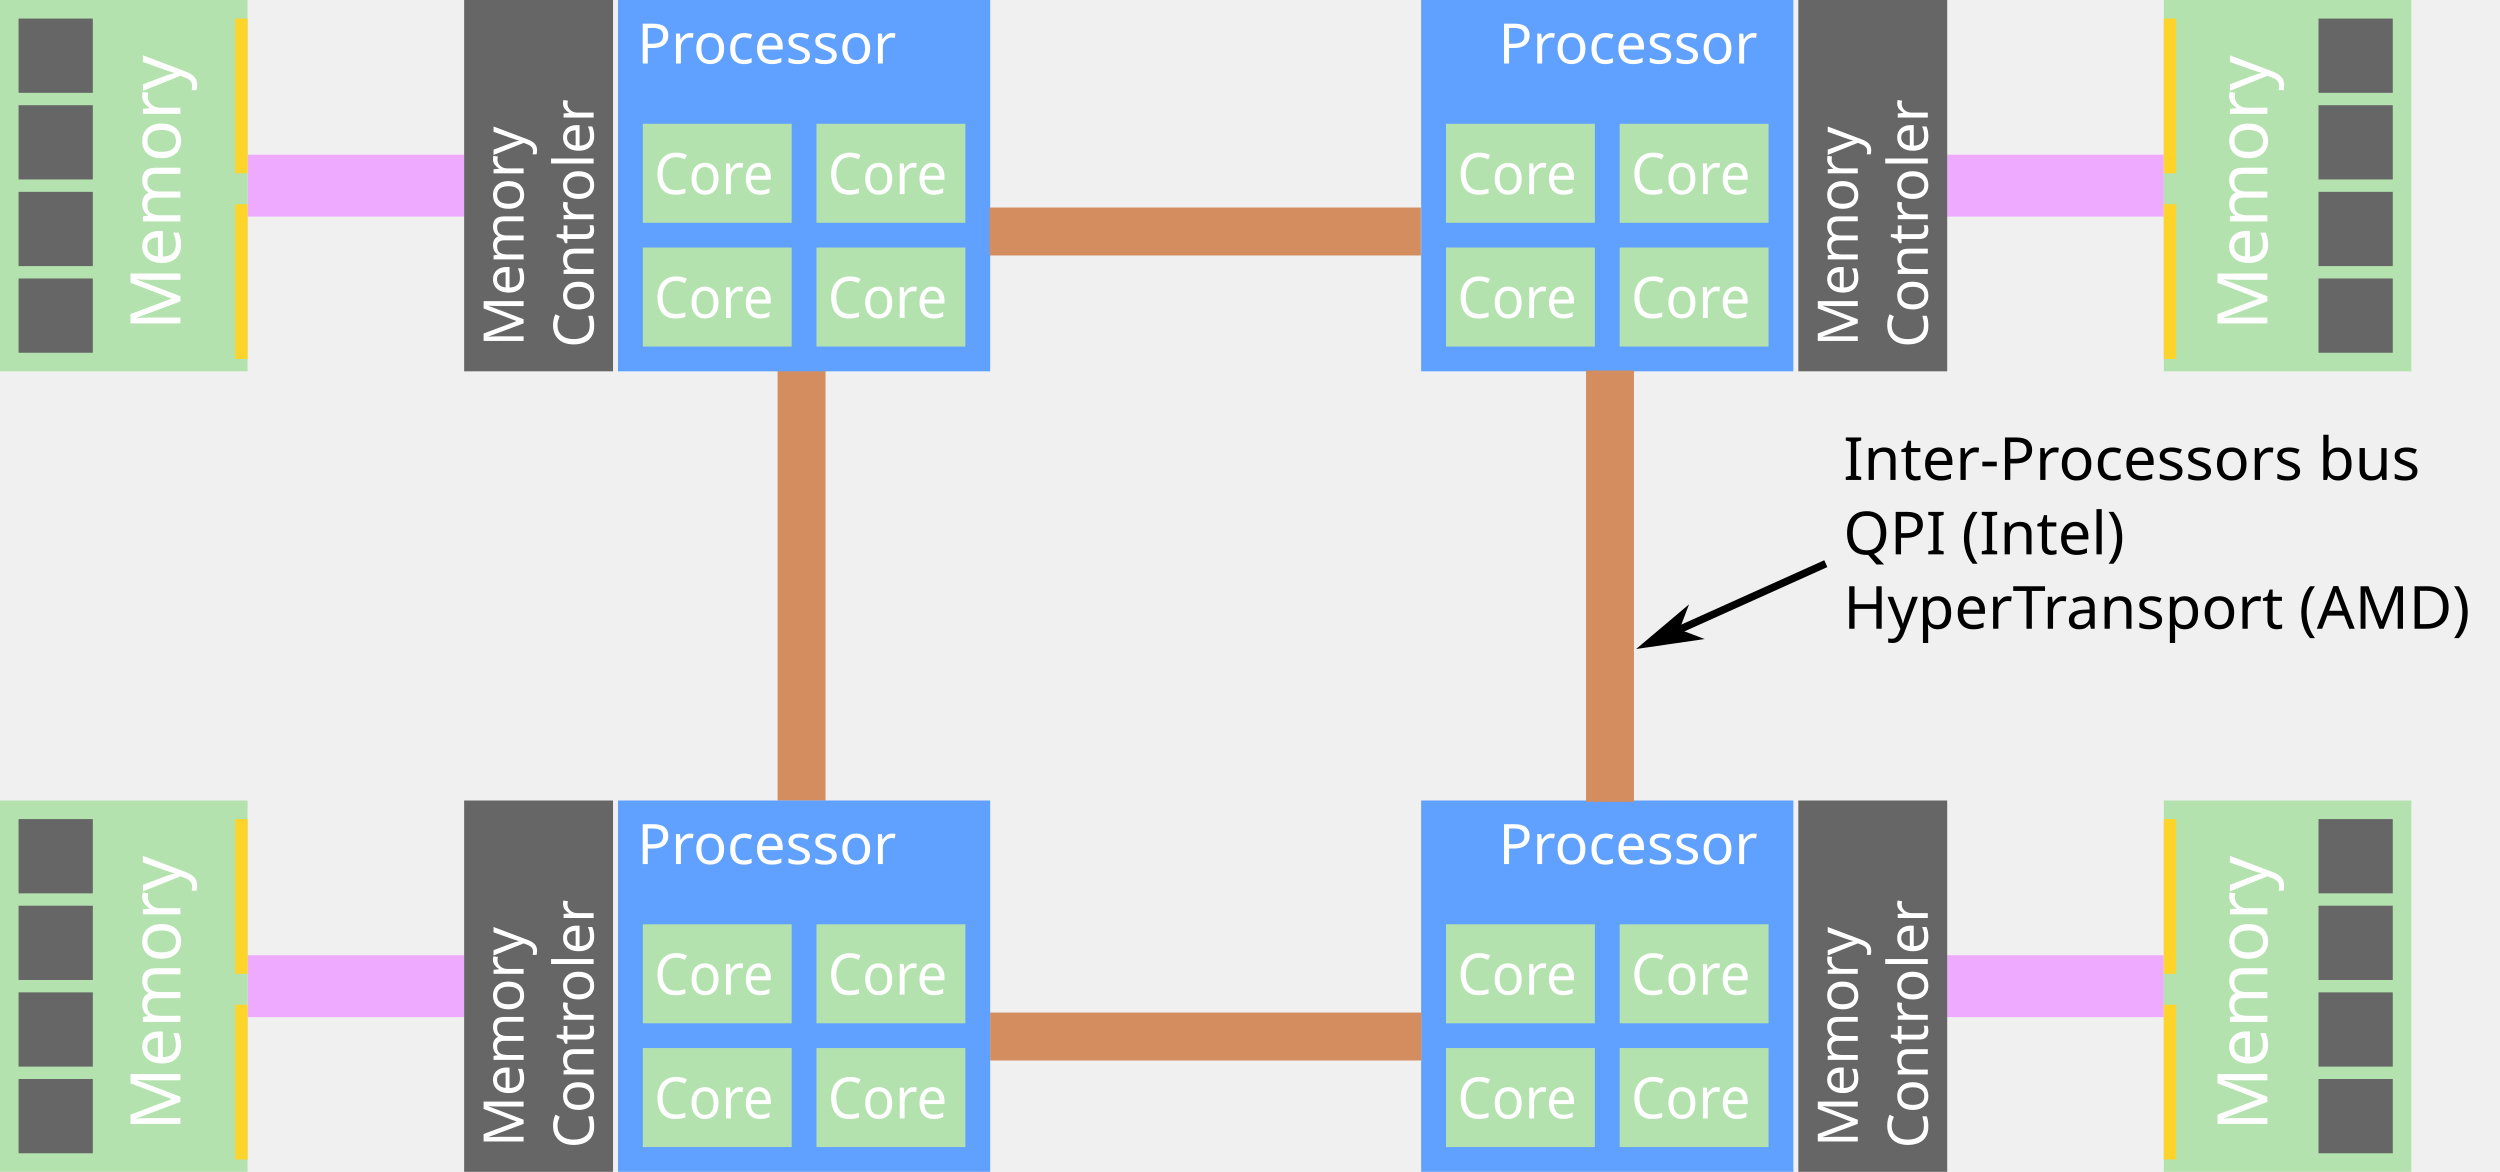
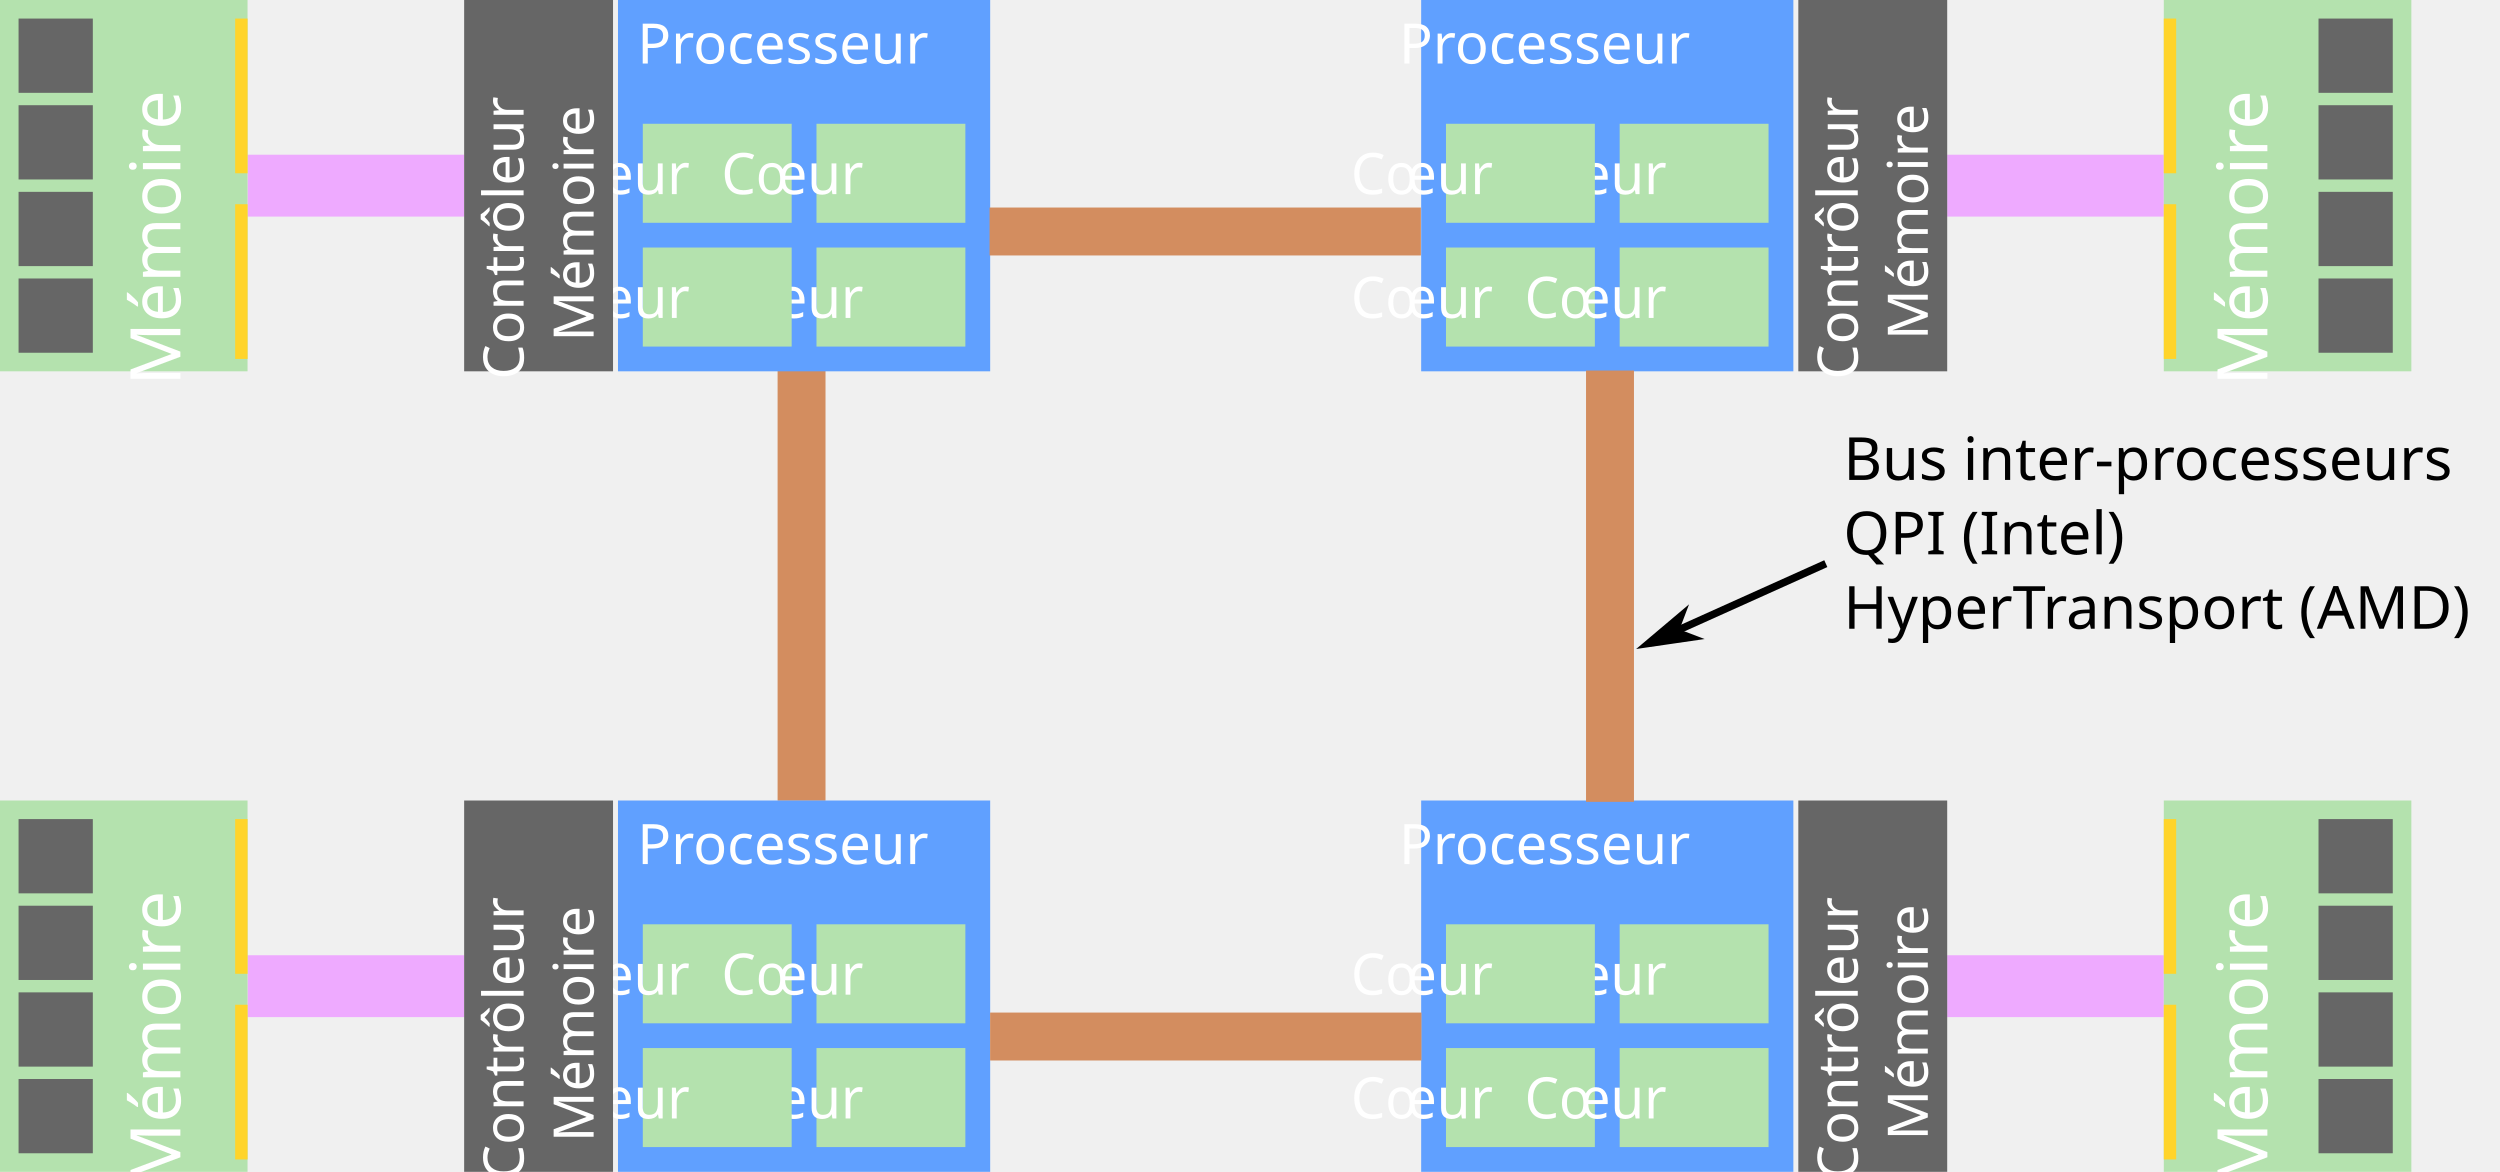
<svg xmlns="http://www.w3.org/2000/svg" width="924.203" height="433.204" id="svg2383" version="1.1">
  <defs id="defs2385">
    <marker orient="auto" refY="0" refX="0" id="Arrow1Mend" style="overflow:visible">
      <path id="path4624" d="M 0,0 5,-5 -12.5,0 5,5 0,0 z" style="fill-rule:evenodd;stroke:#000000;stroke-width:1pt;marker-start:none" transform="matrix(-0.4,0,0,-0.4,-4,0)" />
    </marker>
  </defs>
  <g id="layer1" transform="translate(-64.08477,-37.34636)">
    <rect y="94.542" x="-864.001" height="22.878" width="80.073" id="rect3850" style="fill:#eeaaff;fill-opacity:1;stroke:none;opacity:1" transform="scale(-1,1)" />
    <rect style="opacity:1;fill:#60a0ff;fill-opacity:1;stroke:none" id="rect3854" width="137.593" height="137.269" x="-727.056" y="37.346" transform="scale(-1,1)" />
-     <text xml:space="preserve" style="font-size:20.686px;font-style:normal;font-variant:normal;font-weight:normal;font-stretch:normal;fill:#ffffff;fill-opacity:1;stroke:none;font-family:Sans;-inkscape-font-specification:Sans;opacity:1" x="617.356" y="60.919" id="text3856" transform="scale(1.001179,0.9988228)">
-       <tspan id="tspan3858" x="617.356" y="60.919">Processor</tspan>
+     <text xml:space="preserve" style="font-size:20.686px;font-style:normal;font-variant:normal;font-weight:normal;font-stretch:normal;text-align:end;text-anchor:end;fill:#ffffff;fill-opacity:1;stroke:none;font-family:Sans;-inkscape-font-specification:Sans" x="715.018" y="60.919" id="text3856" transform="scale(1.001179,0.9988228)">
+       <tspan id="tspan3858" x="715.018" y="60.919">Processeur</tspan>
    </text>
    <rect style="opacity:1;fill:#b4e2ae;fill-opacity:1;stroke:none" id="rect3860" width="55.037" height="36.605" x="-717.883" y="83.103" transform="scale(-1,1)" />
-     <text xml:space="preserve" style="font-size:20.649px;font-style:normal;font-variant:normal;font-weight:normal;font-stretch:normal;fill:#ffffff;fill-opacity:1;stroke:none;font-family:Sans;-inkscape-font-specification:Sans;opacity:1" x="684.507" y="106.333" id="text3862" transform="scale(0.9744757,1.026193)">
-       <tspan id="tspan3864" x="684.507" y="106.333">Core</tspan>
+     <text xml:space="preserve" style="font-size:20.649px;font-style:normal;font-variant:normal;font-weight:normal;font-stretch:normal;fill:#ffffff;fill-opacity:1;stroke:none;font-family:Sans;-inkscape-font-specification:Sans;text-anchor:middle;text-align:center" x="707.293" y="106.333" id="text3862" transform="scale(0.9744757,1.026193)">
+       <tspan id="tspan3864" x="684.507" y="106.333">Cœur</tspan>
    </text>
    <rect y="83.103" x="-653.674" height="36.605" width="55.037" id="rect3866" style="opacity:1;fill:#b4e2ae;fill-opacity:1;stroke:none" transform="scale(-1,1)" />
-     <text id="text3868" y="106.333" x="618.615" style="font-size:20.649px;font-style:normal;font-variant:normal;font-weight:normal;font-stretch:normal;fill:#ffffff;fill-opacity:1;stroke:none;font-family:Sans;-inkscape-font-specification:Sans;opacity:1" xml:space="preserve" transform="scale(0.9744757,1.026193)">
-       <tspan y="106.333" x="618.615" id="tspan3870">Core</tspan>
+     <text id="text3868" y="106.333" x="641.401" style="font-size:20.649px;font-style:normal;font-variant:normal;font-weight:normal;font-stretch:normal;fill:#ffffff;fill-opacity:1;stroke:none;font-family:Sans;-inkscape-font-specification:Sans;text-anchor:middle;text-align:center" xml:space="preserve" transform="scale(0.9744757,1.026193)">
+       <tspan y="106.333" x="618.615" id="tspan3870">Cœur</tspan>
    </text>
    <rect style="opacity:1;fill:#b4e2ae;fill-opacity:1;stroke:none" id="rect3872" width="55.037" height="36.605" x="-653.674" y="128.859" transform="scale(-1,1)" />
-     <text xml:space="preserve" style="font-size:20.649px;font-style:normal;font-variant:normal;font-weight:normal;font-stretch:normal;fill:#ffffff;fill-opacity:1;stroke:none;font-family:Sans;-inkscape-font-specification:Sans;opacity:1" x="618.615" y="150.922" id="text3874" transform="scale(0.9744757,1.026193)">
-       <tspan id="tspan3876" x="618.615" y="150.922">Core</tspan>
+     <text xml:space="preserve" style="font-size:20.649px;font-style:normal;font-variant:normal;font-weight:normal;font-stretch:normal;fill:#ffffff;fill-opacity:1;stroke:none;font-family:Sans;-inkscape-font-specification:Sans;text-anchor:middle;text-align:center" x="641.401" y="150.922" id="text3874" transform="scale(0.9744757,1.026193)">
+       <tspan id="tspan3876" x="618.615" y="150.922">Cœur</tspan>
    </text>
    <rect y="128.859" x="-717.883" height="36.605" width="55.037" id="rect3878" style="opacity:1;fill:#b4e2ae;fill-opacity:1;stroke:none" transform="scale(-1,1)" />
-     <text id="text3880" y="150.922" x="684.507" style="font-size:20.649px;font-style:normal;font-variant:normal;font-weight:normal;font-stretch:normal;fill:#ffffff;fill-opacity:1;stroke:none;font-family:Sans;-inkscape-font-specification:Sans;opacity:1" xml:space="preserve" transform="scale(0.9744757,1.026193)">
-       <tspan y="150.922" x="684.507" id="tspan3882">Core</tspan>
+     <text id="text3880" y="150.922" x="707.293" style="font-size:20.649px;font-style:normal;font-variant:normal;font-weight:normal;font-stretch:normal;fill:#ffffff;fill-opacity:1;stroke:none;font-family:Sans;-inkscape-font-specification:Sans;text-anchor:middle;text-align:center" xml:space="preserve" transform="scale(0.9744757,1.026193)">
+       <tspan y="150.922" x="684.507" id="tspan3882">Cœur</tspan>
    </text>
    <rect style="opacity:1;fill:#666666;fill-opacity:1;stroke:none" id="rect3884" width="55.037" height="137.269" x="-783.928" y="37.346" transform="scale(-1,1)" />
-     <text xml:space="preserve" style="font-size:20.686px;font-style:normal;font-variant:normal;font-weight:normal;font-stretch:normal;text-align:center;writing-mode:lr-tb;text-anchor:middle;fill:#ffffff;fill-opacity:1;stroke:none;font-family:Sans;-inkscape-font-specification:Sans;opacity:1" x="-106.676" y="749.984" id="text3886" transform="matrix(0,-0.9988228,1.001179,0,0,0)">
-       <tspan id="tspan3888" x="-103.384" y="749.984">Memory </tspan>
-       <tspan x="-106.676" y="775.841" id="tspan3890">Controler</tspan>
+     <text xml:space="preserve" style="font-size:20.686px;font-style:normal;font-variant:normal;font-weight:normal;font-stretch:normal;text-align:center;writing-mode:lr-tb;text-anchor:middle;fill:#ffffff;fill-opacity:1;stroke:none;font-family:Sans;-inkscape-font-specification:Sans" x="-106.676" y="749.984" id="text3886" transform="matrix(0,-0.9988228,1.001179,0,0,0)">
+       <tspan id="tspan3888" x="-106.676" y="749.984">Contrôleur</tspan>
+       <tspan x="-103.384" y="775.841" id="tspan3890">Mémoire </tspan>
    </text>
    <rect y="37.346" x="-955.514" height="137.269" width="91.513" id="rect3898" style="fill:#b4e2ae;fill-opacity:1;stroke:none;opacity:1" transform="scale(-1,1)" />
    <rect y="140.298" x="-948.65" height="27.454" width="27.454" id="rect3900" style="fill:#666666;fill-opacity:1;stroke:none;opacity:1" transform="scale(-1,1)" />
    <rect style="fill:#666666;fill-opacity:1;stroke:none;opacity:1" id="rect3902" width="27.454" height="27.454" x="-948.65" y="108.269" transform="scale(-1,1)" />
    <rect style="fill:#666666;fill-opacity:1;stroke:none;opacity:1" id="rect3904" width="27.454" height="27.454" x="-948.65" y="76.239" transform="scale(-1,1)" />
    <rect y="44.21" x="-948.65" height="27.454" width="27.454" id="rect3906" style="fill:#666666;fill-opacity:1;stroke:none;opacity:1" transform="scale(-1,1)" />
    <rect y="112.844" x="-868.577" height="57.195" width="4.576" id="rect3908" style="fill:#ffd42a;fill-opacity:1;stroke:none;opacity:1" transform="scale(-1,1)" />
    <rect style="fill:#ffd42a;fill-opacity:1;stroke:none;opacity:1" id="rect3910" width="4.576" height="57.195" x="-868.577" y="44.21" transform="scale(-1,1)" />
-     <text transform="matrix(0,-1,1,0,0,0)" id="text3912" y="902.289" x="-159.4" style="font-size:25.827px;font-style:normal;font-variant:normal;font-weight:normal;font-stretch:normal;writing-mode:lr-tb;fill:#ffffff;fill-opacity:1;stroke:none;font-family:Sans;-inkscape-font-specification:Sans;opacity:1" xml:space="preserve">
-       <tspan y="902.289" x="-159.4" id="tspan3914">Memory</tspan>
+     <text transform="matrix(0,-1,1,0,0,0)" id="text3912" y="902.289" x="-108.516" style="font-size:25.827px;font-style:normal;font-variant:normal;font-weight:normal;font-stretch:normal;text-align:center;writing-mode:lr-tb;text-anchor:middle;fill:#ffffff;fill-opacity:1;stroke:none;font-family:Sans;-inkscape-font-specification:Sans" xml:space="preserve">
+       <tspan y="902.289" x="-108.516" id="tspan3914">Mémoire</tspan>
    </text>
    <rect transform="scale(-1,1)" style="fill:#eeaaff;fill-opacity:1;stroke:none;opacity:1" id="rect4062" width="80.073" height="22.878" x="-864.001" y="390.477" />
    <rect transform="scale(-1,1)" y="333.281" x="-727.056" height="137.269" width="137.593" id="rect4066" style="opacity:1;fill:#60a0ff;fill-opacity:1;stroke:none" />
-     <text transform="scale(1.001179,0.9988228)" id="text4068" y="357.203" x="617.356" style="font-size:20.686px;font-style:normal;font-variant:normal;font-weight:normal;font-stretch:normal;fill:#ffffff;fill-opacity:1;stroke:none;font-family:Sans;-inkscape-font-specification:Sans;opacity:1" xml:space="preserve">
-       <tspan y="357.203" x="617.356" id="tspan4070">Processor</tspan>
+     <text transform="scale(1.001179,0.9988228)" id="text4068" y="357.203" x="715.018" style="font-size:20.686px;font-style:normal;font-variant:normal;font-weight:normal;font-stretch:normal;text-align:end;text-anchor:end;fill:#ffffff;fill-opacity:1;stroke:none;font-family:Sans;-inkscape-font-specification:Sans" xml:space="preserve">
+       <tspan y="357.203" x="715.018" id="tspan4070">Processeur</tspan>
    </text>
    <rect transform="scale(-1,1)" y="379.038" x="-717.883" height="36.605" width="55.037" id="rect4072" style="opacity:1;fill:#b4e2ae;fill-opacity:1;stroke:none" />
-     <text transform="scale(0.9744757,1.026193)" id="text4074" y="394.715" x="684.507" style="font-size:20.649px;font-style:normal;font-variant:normal;font-weight:normal;font-stretch:normal;fill:#ffffff;fill-opacity:1;stroke:none;font-family:Sans;-inkscape-font-specification:Sans;opacity:1" xml:space="preserve">
-       <tspan y="394.715" x="684.507" id="tspan4076">Core</tspan>
+     <text transform="scale(0.9744757,1.026193)" id="text4074" y="394.715" x="707.293" style="font-size:20.649px;font-style:normal;font-variant:normal;font-weight:normal;font-stretch:normal;fill:#ffffff;fill-opacity:1;stroke:none;font-family:Sans;-inkscape-font-specification:Sans;text-anchor:middle;text-align:center" xml:space="preserve">
+       <tspan y="394.715" x="684.507" id="tspan4076">Cœur</tspan>
    </text>
    <rect transform="scale(-1,1)" style="opacity:1;fill:#b4e2ae;fill-opacity:1;stroke:none" id="rect4078" width="55.037" height="36.605" x="-653.674" y="379.038" />
-     <text transform="scale(0.9744757,1.026193)" xml:space="preserve" style="font-size:20.649px;font-style:normal;font-variant:normal;font-weight:normal;font-stretch:normal;fill:#ffffff;fill-opacity:1;stroke:none;font-family:Sans;-inkscape-font-specification:Sans;opacity:1" x="618.615" y="394.715" id="text4080">
-       <tspan id="tspan4082" x="618.615" y="394.715">Core</tspan>
+     <text transform="scale(0.9744757,1.026193)" xml:space="preserve" style="font-size:20.649px;font-style:normal;font-variant:normal;font-weight:normal;font-stretch:normal;fill:#ffffff;fill-opacity:1;stroke:none;font-family:Sans;-inkscape-font-specification:Sans;text-anchor:middle;text-align:center" x="641.401" y="394.715" id="text4080">
+       <tspan id="tspan4082" x="618.615" y="394.715">Cœur</tspan>
    </text>
    <rect transform="scale(-1,1)" y="424.794" x="-653.674" height="36.605" width="55.037" id="rect4084" style="opacity:1;fill:#b4e2ae;fill-opacity:1;stroke:none" />
-     <text transform="scale(0.9744757,1.026193)" id="text4086" y="439.303" x="618.615" style="font-size:20.649px;font-style:normal;font-variant:normal;font-weight:normal;font-stretch:normal;fill:#ffffff;fill-opacity:1;stroke:none;font-family:Sans;-inkscape-font-specification:Sans;opacity:1" xml:space="preserve">
-       <tspan y="439.303" x="618.615" id="tspan4088">Core</tspan>
+     <text transform="scale(0.9744757,1.026193)" id="text4086" y="439.303" x="641.401" style="font-size:20.649px;font-style:normal;font-variant:normal;font-weight:normal;font-stretch:normal;fill:#ffffff;fill-opacity:1;stroke:none;font-family:Sans;-inkscape-font-specification:Sans;text-anchor:middle;text-align:center" xml:space="preserve">
+       <tspan y="439.303" x="618.615" id="tspan4088">Cœur</tspan>
    </text>
    <rect transform="scale(-1,1)" style="opacity:1;fill:#b4e2ae;fill-opacity:1;stroke:none" id="rect4090" width="55.037" height="36.605" x="-717.883" y="424.794" />
-     <text transform="scale(0.9744757,1.026193)" xml:space="preserve" style="font-size:20.649px;font-style:normal;font-variant:normal;font-weight:normal;font-stretch:normal;fill:#ffffff;fill-opacity:1;stroke:none;font-family:Sans;-inkscape-font-specification:Sans;opacity:1" x="684.507" y="439.303" id="text4092">
-       <tspan id="tspan4094" x="684.507" y="439.303">Core</tspan>
+     <text transform="scale(0.9744757,1.026193)" xml:space="preserve" style="font-size:20.649px;font-style:normal;font-variant:normal;font-weight:normal;font-stretch:normal;fill:#ffffff;fill-opacity:1;stroke:none;font-family:Sans;-inkscape-font-specification:Sans;text-anchor:middle;text-align:center" x="707.293" y="439.303" id="text4092">
+       <tspan id="tspan4094" x="684.507" y="439.303">Cœur</tspan>
    </text>
    <rect transform="scale(-1,1)" y="333.281" x="-783.928" height="137.269" width="55.037" id="rect4098" style="opacity:1;fill:#666666;fill-opacity:1;stroke:none" />
-     <text transform="matrix(0,-0.9988228,1.001179,0,0,0)" id="text4100" y="749.984" x="-402.96" style="font-size:20.686px;font-style:normal;font-variant:normal;font-weight:normal;font-stretch:normal;text-align:center;writing-mode:lr-tb;text-anchor:middle;fill:#ffffff;fill-opacity:1;stroke:none;font-family:Sans;-inkscape-font-specification:Sans;opacity:1" xml:space="preserve">
-       <tspan y="749.984" x="-399.667" id="tspan4102">Memory </tspan>
-       <tspan id="tspan4104" y="775.841" x="-402.96">Controler</tspan>
+     <text transform="matrix(0,-0.9988228,1.001179,0,0,0)" id="text4100" y="749.984" x="-402.96" style="font-size:20.686px;font-style:normal;font-variant:normal;font-weight:normal;font-stretch:normal;text-align:center;writing-mode:lr-tb;text-anchor:middle;fill:#ffffff;fill-opacity:1;stroke:none;font-family:Sans;-inkscape-font-specification:Sans" xml:space="preserve">
+       <tspan id="tspan4104" y="749.984" x="-402.96">Contrôleur</tspan>
+       <tspan y="775.841" x="-399.667" id="tspan3124">Mémoire </tspan>
    </text>
    <rect transform="scale(-1,1)" style="fill:#b4e2ae;fill-opacity:1;stroke:none;opacity:1" id="rect4108" width="91.513" height="137.269" x="-955.514" y="333.281" />
    <rect transform="scale(-1,1)" style="fill:#666666;fill-opacity:1;stroke:none;opacity:1" id="rect4110" width="27.454" height="27.454" x="-948.65" y="436.233" />
    <rect transform="scale(-1,1)" y="404.204" x="-948.65" height="27.454" width="27.454" id="rect4112" style="fill:#666666;fill-opacity:1;stroke:none;opacity:1" />
    <rect transform="scale(-1,1)" y="372.174" x="-948.65" height="27.454" width="27.454" id="rect4114" style="fill:#666666;fill-opacity:1;stroke:none;opacity:1" />
    <rect transform="scale(-1,1)" style="fill:#666666;fill-opacity:1;stroke:none;opacity:1" id="rect4116" width="27.454" height="27.454" x="-948.65" y="340.145" />
    <rect transform="scale(-1,1)" style="fill:#ffd42a;fill-opacity:1;stroke:none;opacity:1" id="rect4118" width="4.576" height="57.195" x="-868.577" y="408.779" />
    <rect transform="scale(-1,1)" y="340.145" x="-868.577" height="57.195" width="4.576" id="rect4120" style="fill:#ffd42a;fill-opacity:1;stroke:none;opacity:1" />
-     <text xml:space="preserve" style="font-size:25.827px;font-style:normal;font-variant:normal;font-weight:normal;font-stretch:normal;writing-mode:lr-tb;fill:#ffffff;fill-opacity:1;stroke:none;font-family:Sans;-inkscape-font-specification:Sans;opacity:1" x="-455.335" y="902.289" id="text4122" transform="matrix(0,-1,1,0,0,0)">
-       <tspan id="tspan4124" x="-455.335" y="902.289">Memory</tspan>
+     <text xml:space="preserve" style="font-size:25.827px;font-style:normal;font-variant:normal;font-weight:normal;font-stretch:normal;text-align:center;writing-mode:lr-tb;text-anchor:middle;fill:#ffffff;fill-opacity:1;stroke:none;font-family:Sans;-inkscape-font-specification:Sans" x="-404.451" y="902.289" id="text4122" transform="matrix(0,-1,1,0,0,0)">
+       <tspan id="tspan4124" x="-404.451" y="902.289">Mémoire</tspan>
    </text>
    <rect style="fill:#d38d5f;fill-opacity:1;stroke:none;opacity:1" id="rect4194" width="17.717" height="159.449" x="351.547" y="173.917" />
    <rect style="fill:#eeaaff;fill-opacity:1;stroke:none;opacity:1" id="rect3811" width="80.073" height="22.878" x="155.597" y="94.542" />
    <rect y="37.346" x="292.542" height="137.269" width="137.593" id="rect3725" style="opacity:1;fill:#60a0ff;fill-opacity:1;stroke:none" />
-     <text transform="scale(1.001179,0.9988228)" id="text3727" y="60.919" x="299.33" style="font-size:20.686px;font-style:normal;font-variant:normal;font-weight:normal;font-stretch:normal;fill:#ffffff;fill-opacity:1;stroke:none;font-family:Sans;-inkscape-font-specification:Sans;opacity:1" xml:space="preserve">
-       <tspan y="60.919" x="299.33" id="tspan3729">Processor</tspan>
+     <text transform="scale(1.001179,0.9988228)" id="text3727" y="60.919" x="299.33" style="font-size:20.686px;font-style:normal;font-variant:normal;font-weight:normal;font-stretch:normal;text-align:start;text-anchor:start;fill:#ffffff;fill-opacity:1;stroke:none;font-family:Sans;-inkscape-font-specification:Sans" xml:space="preserve">
+       <tspan y="60.919" x="299.33" id="tspan3729">Processeur</tspan>
    </text>
    <rect y="83.103" x="301.715" height="36.605" width="55.037" id="rect3731" style="opacity:1;fill:#b4e2ae;fill-opacity:1;stroke:none" />
-     <text transform="scale(0.9744757,1.026193)" id="text3733" y="106.333" x="313.916" style="font-size:20.649px;font-style:normal;font-variant:normal;font-weight:normal;font-stretch:normal;fill:#ffffff;fill-opacity:1;stroke:none;font-family:Sans;-inkscape-font-specification:Sans;opacity:1" xml:space="preserve">
-       <tspan y="106.333" x="313.916" id="tspan3735">Core</tspan>
+     <text transform="scale(0.9744757,1.026193)" id="text3733" y="106.333" x="336.703" style="font-size:20.649px;font-style:normal;font-variant:normal;font-weight:normal;font-stretch:normal;fill:#ffffff;fill-opacity:1;stroke:none;font-family:Sans;-inkscape-font-specification:Sans;text-anchor:middle;text-align:center" xml:space="preserve">
+       <tspan y="106.333" x="313.916" id="tspan3735">Cœur</tspan>
    </text>
    <rect style="opacity:1;fill:#b4e2ae;fill-opacity:1;stroke:none" id="rect3737" width="55.037" height="36.605" x="365.925" y="83.103" />
-     <text transform="scale(0.9744757,1.026193)" xml:space="preserve" style="font-size:20.649px;font-style:normal;font-variant:normal;font-weight:normal;font-stretch:normal;fill:#ffffff;fill-opacity:1;stroke:none;font-family:Sans;-inkscape-font-specification:Sans;opacity:1" x="379.808" y="106.333" id="text3739">
-       <tspan id="tspan3741" x="379.808" y="106.333">Core</tspan>
+     <text transform="scale(0.9744757,1.026193)" xml:space="preserve" style="font-size:20.649px;font-style:normal;font-variant:normal;font-weight:normal;font-stretch:normal;fill:#ffffff;fill-opacity:1;stroke:none;font-family:Sans;-inkscape-font-specification:Sans;text-anchor:middle;text-align:center" x="402.594" y="106.333" id="text3739">
+       <tspan id="tspan3741" x="379.808" y="106.333">Cœur</tspan>
    </text>
    <rect y="128.859" x="365.925" height="36.605" width="55.037" id="rect3743" style="opacity:1;fill:#b4e2ae;fill-opacity:1;stroke:none" />
-     <text transform="scale(0.9744757,1.026193)" id="text3745" y="150.922" x="379.808" style="font-size:20.649px;font-style:normal;font-variant:normal;font-weight:normal;font-stretch:normal;fill:#ffffff;fill-opacity:1;stroke:none;font-family:Sans;-inkscape-font-specification:Sans;opacity:1" xml:space="preserve">
-       <tspan y="150.922" x="379.808" id="tspan3747">Core</tspan>
+     <text transform="scale(0.9744757,1.026193)" id="text3745" y="150.922" x="402.594" style="font-size:20.649px;font-style:normal;font-variant:normal;font-weight:normal;font-stretch:normal;fill:#ffffff;fill-opacity:1;stroke:none;font-family:Sans;-inkscape-font-specification:Sans;text-anchor:middle;text-align:center" xml:space="preserve">
+       <tspan y="150.922" x="379.808" id="tspan3747">Cœur</tspan>
    </text>
    <rect style="opacity:1;fill:#b4e2ae;fill-opacity:1;stroke:none" id="rect3749" width="55.037" height="36.605" x="301.715" y="128.859" />
-     <text transform="scale(0.9744757,1.026193)" xml:space="preserve" style="font-size:20.649px;font-style:normal;font-variant:normal;font-weight:normal;font-stretch:normal;fill:#ffffff;fill-opacity:1;stroke:none;font-family:Sans;-inkscape-font-specification:Sans;opacity:1" x="313.916" y="150.922" id="text3751">
-       <tspan id="tspan3753" x="313.916" y="150.922">Core</tspan>
+     <text transform="scale(0.9744757,1.026193)" xml:space="preserve" style="font-size:20.649px;font-style:normal;font-variant:normal;font-weight:normal;font-stretch:normal;fill:#ffffff;fill-opacity:1;stroke:none;font-family:Sans;-inkscape-font-specification:Sans;text-anchor:middle;text-align:center" x="336.703" y="150.922" id="text3751">
+       <tspan id="tspan3753" x="313.916" y="150.922">Cœur</tspan>
    </text>
    <rect y="37.346" x="235.671" height="137.269" width="55.037" id="rect3755" style="opacity:1;fill:#666666;fill-opacity:1;stroke:none" />
-     <text transform="matrix(0,-0.9988228,1.001179,0,0,0)" id="text3757" y="257.344" x="-106.676" style="font-size:20.686px;font-style:normal;font-variant:normal;font-weight:normal;font-stretch:normal;text-align:center;writing-mode:lr-tb;text-anchor:middle;fill:#ffffff;fill-opacity:1;stroke:none;font-family:Sans;-inkscape-font-specification:Sans;opacity:1" xml:space="preserve">
-       <tspan y="257.344" x="-103.384" id="tspan3759">Memory </tspan>
-       <tspan id="tspan3761" y="283.202" x="-106.676">Controler</tspan>
+     <text transform="matrix(0,-0.9988228,1.001179,0,0,0)" id="text3757" y="257.344" x="-106.676" style="font-size:20.686px;font-style:normal;font-variant:normal;font-weight:normal;font-stretch:normal;text-align:center;writing-mode:lr-tb;text-anchor:middle;fill:#ffffff;fill-opacity:1;stroke:none;font-family:Sans;-inkscape-font-specification:Sans" xml:space="preserve">
+       <tspan y="257.344" x="-106.676" id="tspan3759">Contrôleur</tspan>
+       <tspan id="tspan3761" y="283.202" x="-106.676">Mémoire</tspan>
    </text>
    <rect style="fill:#b4e2ae;fill-opacity:1;stroke:none;opacity:1" id="rect3763" width="91.513" height="137.269" x="64.085" y="37.346" />
    <rect style="fill:#666666;fill-opacity:1;stroke:none;opacity:1" id="rect3765" width="27.454" height="27.454" x="70.948" y="140.298" />
    <rect y="108.269" x="70.948" height="27.454" width="27.454" id="rect3767" style="fill:#666666;fill-opacity:1;stroke:none;opacity:1" />
    <rect y="76.239" x="70.948" height="27.454" width="27.454" id="rect3769" style="fill:#666666;fill-opacity:1;stroke:none;opacity:1" />
    <rect style="fill:#666666;fill-opacity:1;stroke:none;opacity:1" id="rect3771" width="27.454" height="27.454" x="70.948" y="44.21" />
    <rect style="fill:#ffd42a;fill-opacity:1;stroke:none;opacity:1" id="rect3780" width="4.576" height="57.195" x="151.022" y="112.844" />
    <rect y="44.21" x="151.022" height="57.195" width="4.576" id="rect3782" style="fill:#ffd42a;fill-opacity:1;stroke:none;opacity:1" />
-     <text xml:space="preserve" style="font-size:25.827px;font-style:normal;font-variant:normal;font-weight:normal;font-stretch:normal;writing-mode:lr-tb;fill:#ffffff;fill-opacity:1;stroke:none;font-family:Sans;-inkscape-font-specification:Sans;opacity:1" x="-159.4" y="130.765" id="text3794" transform="matrix(0,-1,1,0,0,0)">
-       <tspan id="tspan3796" x="-159.4" y="130.765">Memory</tspan>
+     <text xml:space="preserve" style="font-size:25.827px;font-style:normal;font-variant:normal;font-weight:normal;font-stretch:normal;text-align:center;writing-mode:lr-tb;text-anchor:middle;fill:#ffffff;fill-opacity:1;stroke:none;font-family:Sans;-inkscape-font-specification:Sans" x="-108.516" y="130.765" id="text3794" transform="matrix(0,-1,1,0,0,0)">
+       <tspan id="tspan3796" x="-108.516" y="130.765">Mémoire</tspan>
    </text>
    <rect y="390.477" x="155.597" height="22.878" width="80.073" id="rect4128" style="fill:#eeaaff;fill-opacity:1;stroke:none;opacity:1" />
    <rect style="opacity:1;fill:#60a0ff;fill-opacity:1;stroke:none" id="rect4132" width="137.593" height="137.269" x="292.542" y="333.281" />
-     <text xml:space="preserve" style="font-size:20.686px;font-style:normal;font-variant:normal;font-weight:normal;font-stretch:normal;fill:#ffffff;fill-opacity:1;stroke:none;font-family:Sans;-inkscape-font-specification:Sans;opacity:1" x="299.33" y="357.203" id="text4134" transform="scale(1.001179,0.9988228)">
-       <tspan id="tspan4136" x="299.33" y="357.203">Processor</tspan>
+     <text xml:space="preserve" style="font-size:20.686px;font-style:normal;font-variant:normal;font-weight:normal;font-stretch:normal;fill:#ffffff;fill-opacity:1;stroke:none;font-family:Sans;-inkscape-font-specification:Sans" x="299.33" y="357.203" id="text4134" transform="scale(1.001179,0.9988228)">
+       <tspan id="tspan4136" x="299.33" y="357.203">Processeur</tspan>
    </text>
    <rect style="opacity:1;fill:#b4e2ae;fill-opacity:1;stroke:none" id="rect4138" width="55.037" height="36.605" x="301.715" y="379.038" />
-     <text xml:space="preserve" style="font-size:20.649px;font-style:normal;font-variant:normal;font-weight:normal;font-stretch:normal;fill:#ffffff;fill-opacity:1;stroke:none;font-family:Sans;-inkscape-font-specification:Sans;opacity:1" x="313.916" y="394.715" id="text4140" transform="scale(0.9744757,1.026193)">
-       <tspan id="tspan4142" x="313.916" y="394.715">Core</tspan>
+     <text xml:space="preserve" style="font-size:20.649px;font-style:normal;font-variant:normal;font-weight:normal;font-stretch:normal;fill:#ffffff;fill-opacity:1;stroke:none;font-family:Sans;-inkscape-font-specification:Sans;text-anchor:middle;text-align:center" x="336.703" y="394.715" id="text4140" transform="scale(0.9744757,1.026193)">
+       <tspan id="tspan4142" x="313.916" y="394.715">Cœur</tspan>
    </text>
    <rect y="379.038" x="365.925" height="36.605" width="55.037" id="rect4144" style="opacity:1;fill:#b4e2ae;fill-opacity:1;stroke:none" />
-     <text id="text4146" y="394.715" x="379.808" style="font-size:20.649px;font-style:normal;font-variant:normal;font-weight:normal;font-stretch:normal;fill:#ffffff;fill-opacity:1;stroke:none;font-family:Sans;-inkscape-font-specification:Sans;opacity:1" xml:space="preserve" transform="scale(0.9744757,1.026193)">
-       <tspan y="394.715" x="379.808" id="tspan4148">Core</tspan>
+     <text id="text4146" y="394.715" x="402.594" style="font-size:20.649px;font-style:normal;font-variant:normal;font-weight:normal;font-stretch:normal;fill:#ffffff;fill-opacity:1;stroke:none;font-family:Sans;-inkscape-font-specification:Sans;text-anchor:middle;text-align:center" xml:space="preserve" transform="scale(0.9744757,1.026193)">
+       <tspan y="394.715" x="379.808" id="tspan4148">Cœur</tspan>
    </text>
    <rect style="opacity:1;fill:#b4e2ae;fill-opacity:1;stroke:none" id="rect4150" width="55.037" height="36.605" x="365.925" y="424.794" />
-     <text xml:space="preserve" style="font-size:20.649px;font-style:normal;font-variant:normal;font-weight:normal;font-stretch:normal;fill:#ffffff;fill-opacity:1;stroke:none;font-family:Sans;-inkscape-font-specification:Sans;opacity:1" x="379.808" y="439.303" id="text4152" transform="scale(0.9744757,1.026193)">
-       <tspan id="tspan4154" x="379.808" y="439.303">Core</tspan>
+     <text xml:space="preserve" style="font-size:20.649px;font-style:normal;font-variant:normal;font-weight:normal;font-stretch:normal;fill:#ffffff;fill-opacity:1;stroke:none;font-family:Sans;-inkscape-font-specification:Sans;text-anchor:middle;text-align:center" x="402.594" y="439.303" id="text4152" transform="scale(0.9744757,1.026193)">
+       <tspan id="tspan4154" x="379.808" y="439.303">Cœur</tspan>
    </text>
    <rect y="424.794" x="301.715" height="36.605" width="55.037" id="rect4156" style="opacity:1;fill:#b4e2ae;fill-opacity:1;stroke:none" />
-     <text id="text4158" y="439.303" x="313.916" style="font-size:20.649px;font-style:normal;font-variant:normal;font-weight:normal;font-stretch:normal;fill:#ffffff;fill-opacity:1;stroke:none;font-family:Sans;-inkscape-font-specification:Sans;opacity:1" xml:space="preserve" transform="scale(0.9744757,1.026193)">
-       <tspan y="439.303" x="313.916" id="tspan4160">Core</tspan>
+     <text id="text4158" y="439.303" x="336.703" style="font-size:20.649px;font-style:normal;font-variant:normal;font-weight:normal;font-stretch:normal;fill:#ffffff;fill-opacity:1;stroke:none;font-family:Sans;-inkscape-font-specification:Sans;text-anchor:middle;text-align:center" xml:space="preserve" transform="scale(0.9744757,1.026193)">
+       <tspan y="439.303" x="313.916" id="tspan4160">Cœur</tspan>
    </text>
    <rect style="opacity:1;fill:#666666;fill-opacity:1;stroke:none" id="rect4162" width="55.037" height="137.269" x="235.671" y="333.281" />
-     <text xml:space="preserve" style="font-size:20.686px;font-style:normal;font-variant:normal;font-weight:normal;font-stretch:normal;text-align:center;writing-mode:lr-tb;text-anchor:middle;fill:#ffffff;fill-opacity:1;stroke:none;font-family:Sans;-inkscape-font-specification:Sans;opacity:1" x="-402.96" y="257.344" id="text4164" transform="matrix(0,-0.9988228,1.001179,0,0,0)">
-       <tspan id="tspan4166" x="-399.667" y="257.344">Memory </tspan>
-       <tspan x="-402.96" y="283.202" id="tspan4168">Controler</tspan>
+     <text xml:space="preserve" style="font-size:20.686px;font-style:normal;font-variant:normal;font-weight:normal;font-stretch:normal;text-align:center;writing-mode:lr-tb;text-anchor:middle;fill:#ffffff;fill-opacity:1;stroke:none;font-family:Sans;-inkscape-font-specification:Sans" x="-402.96" y="257.344" id="text4164" transform="matrix(0,-0.9988228,1.001179,0,0,0)">
+       <tspan id="tspan4166" x="-402.96" y="257.344">Contrôleur</tspan>
+       <tspan x="-402.96" y="283.202" id="tspan4168">Mémoire</tspan>
    </text>
    <rect y="333.281" x="64.085" height="137.269" width="91.513" id="rect4176" style="fill:#b4e2ae;fill-opacity:1;stroke:none;opacity:1" />
    <rect y="436.233" x="70.948" height="27.454" width="27.454" id="rect4178" style="fill:#666666;fill-opacity:1;stroke:none;opacity:1" />
    <rect style="fill:#666666;fill-opacity:1;stroke:none;opacity:1" id="rect4180" width="27.454" height="27.454" x="70.948" y="404.204" />
    <rect style="fill:#666666;fill-opacity:1;stroke:none;opacity:1" id="rect4182" width="27.454" height="27.454" x="70.948" y="372.174" />
    <rect y="340.145" x="70.948" height="27.454" width="27.454" id="rect4184" style="fill:#666666;fill-opacity:1;stroke:none;opacity:1" />
    <rect y="408.779" x="151.022" height="57.195" width="4.576" id="rect4186" style="fill:#ffd42a;fill-opacity:1;stroke:none;opacity:1" />
    <rect style="fill:#ffd42a;fill-opacity:1;stroke:none;opacity:1" id="rect4188" width="4.576" height="57.195" x="151.022" y="340.145" />
-     <text transform="matrix(0,-1,1,0,0,0)" id="text4190" y="130.765" x="-455.335" style="font-size:25.827px;font-style:normal;font-variant:normal;font-weight:normal;font-stretch:normal;writing-mode:lr-tb;fill:#ffffff;fill-opacity:1;stroke:none;font-family:Sans;-inkscape-font-specification:Sans;opacity:1" xml:space="preserve">
-       <tspan y="130.765" x="-455.335" id="tspan4192">Memory</tspan>
+     <text transform="matrix(0,-1,1,0,0,0)" id="text4190" y="130.765" x="-404.451" style="font-size:25.827px;font-style:normal;font-variant:normal;font-weight:normal;font-stretch:normal;text-align:center;writing-mode:lr-tb;text-anchor:middle;fill:#ffffff;fill-opacity:1;stroke:none;font-family:Sans;-inkscape-font-specification:Sans" xml:space="preserve">
+       <tspan y="130.765" x="-404.451" id="tspan4192">Mémoire</tspan>
    </text>
    <rect y="-589.562" x="-429.389" height="159.449" width="17.717" id="rect4472" style="fill:#d38d5f;fill-opacity:1;stroke:none;opacity:1" transform="matrix(0,-1,-1,0,0,0)" />
    <rect transform="matrix(0,-1,-1,0,0,0)" style="fill:#d38d5f;fill-opacity:1;stroke:none;opacity:1" id="rect4606" width="17.717" height="159.449" x="-131.785" y="-589.358" />
    <rect y="174.324" x="650.411" height="159.449" width="17.717" id="rect4608" style="fill:#d38d5f;fill-opacity:1;stroke:none;opacity:1" />
    <path style="fill:none;stroke:#000000;stroke-width:2.771;stroke-linecap:butt;stroke-linejoin:miter;stroke-miterlimit:4;stroke-opacity:1;stroke-dasharray:none;marker-end:url(#Arrow1Mend);opacity:1" d="m 739.054,245.717 -65.147,29.316" id="path4610" />
-     <text xml:space="preserve" style="font-size:22px;font-style:normal;font-variant:normal;font-weight:normal;font-stretch:normal;writing-mode:lr-tb;fill:#000000;fill-opacity:1;stroke:none;font-family:Sans;-inkscape-font-specification:Sans;opacity:1" x="745.568" y="214.772" id="text5390">
-       <tspan id="tspan5392" x="745.568" y="214.772">Inter-Processors bus</tspan>
+     <text xml:space="preserve" style="font-size:22px;font-style:normal;font-variant:normal;font-weight:normal;font-stretch:normal;writing-mode:lr-tb;fill:#000000;fill-opacity:1;stroke:none;font-family:Sans;-inkscape-font-specification:Sans" x="745.568" y="214.772" id="text5390">
+       <tspan id="tspan5392" x="745.568" y="214.772">Bus inter-processeurs</tspan>
      <tspan x="745.568" y="242.272" id="tspan5394">QPI (Intel)</tspan>
      <tspan x="745.568" y="269.772" id="tspan5396">HyperTransport (AMD)</tspan>
    </text>
  </g>
</svg>
